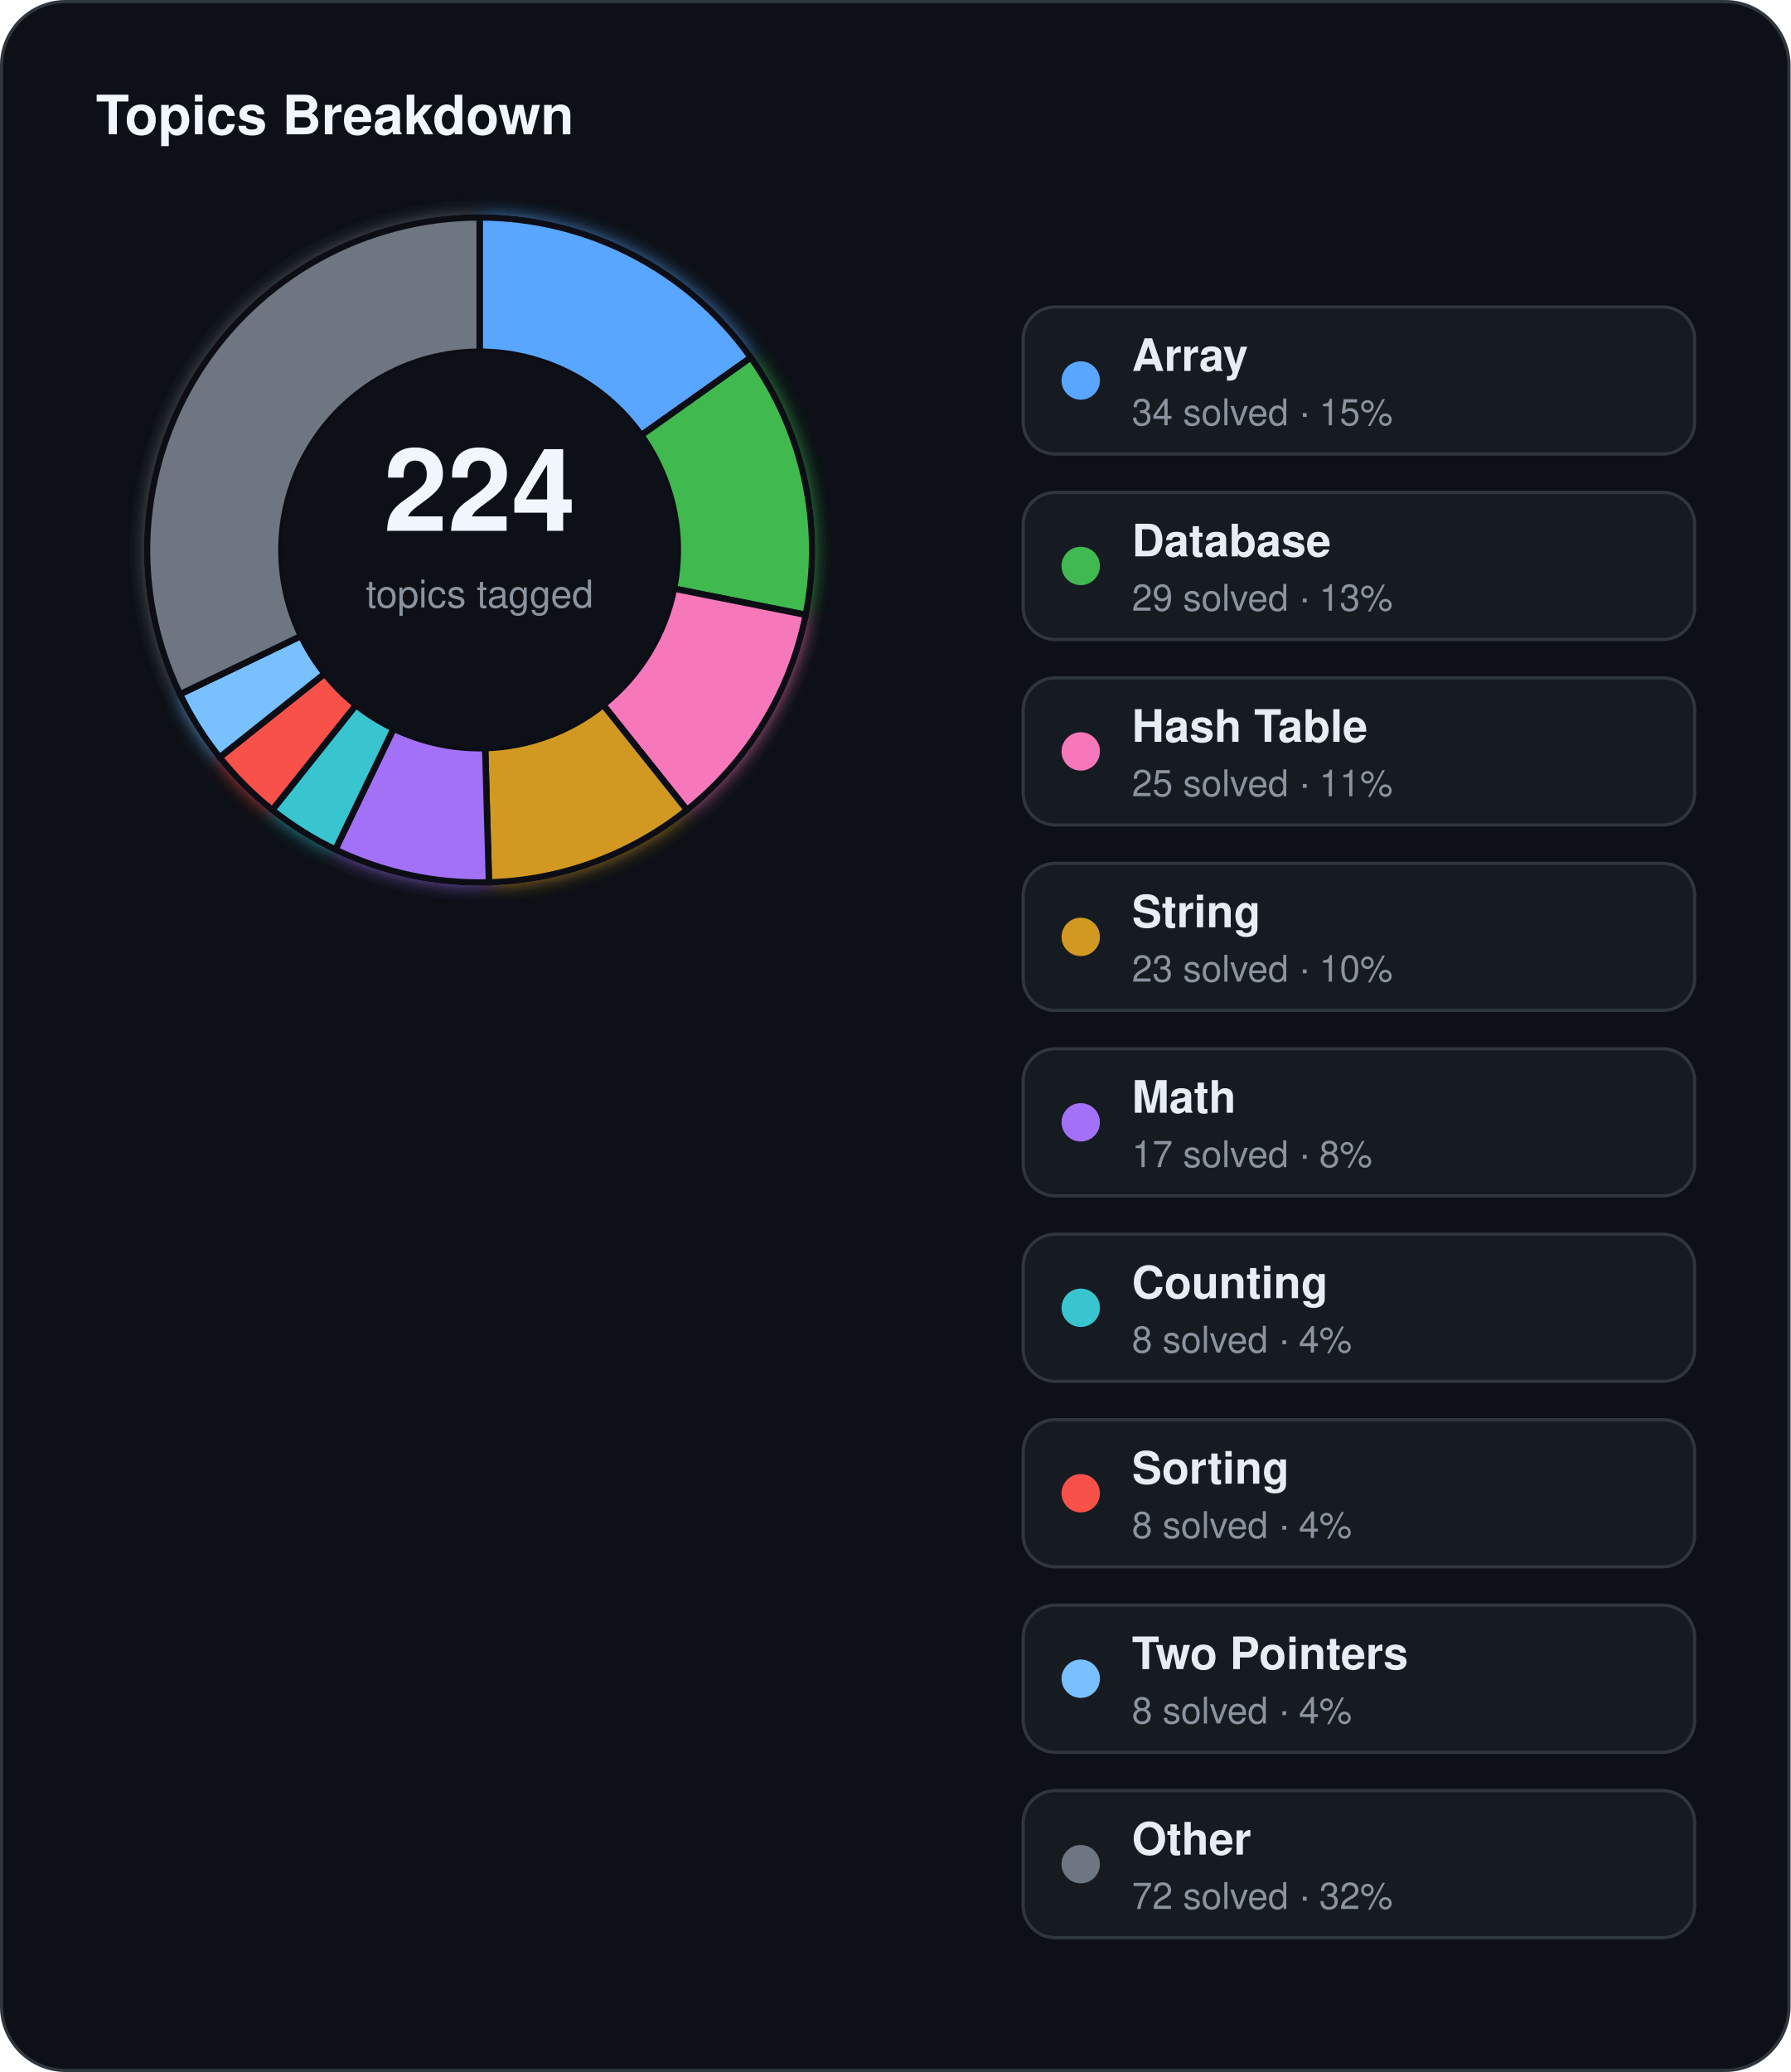
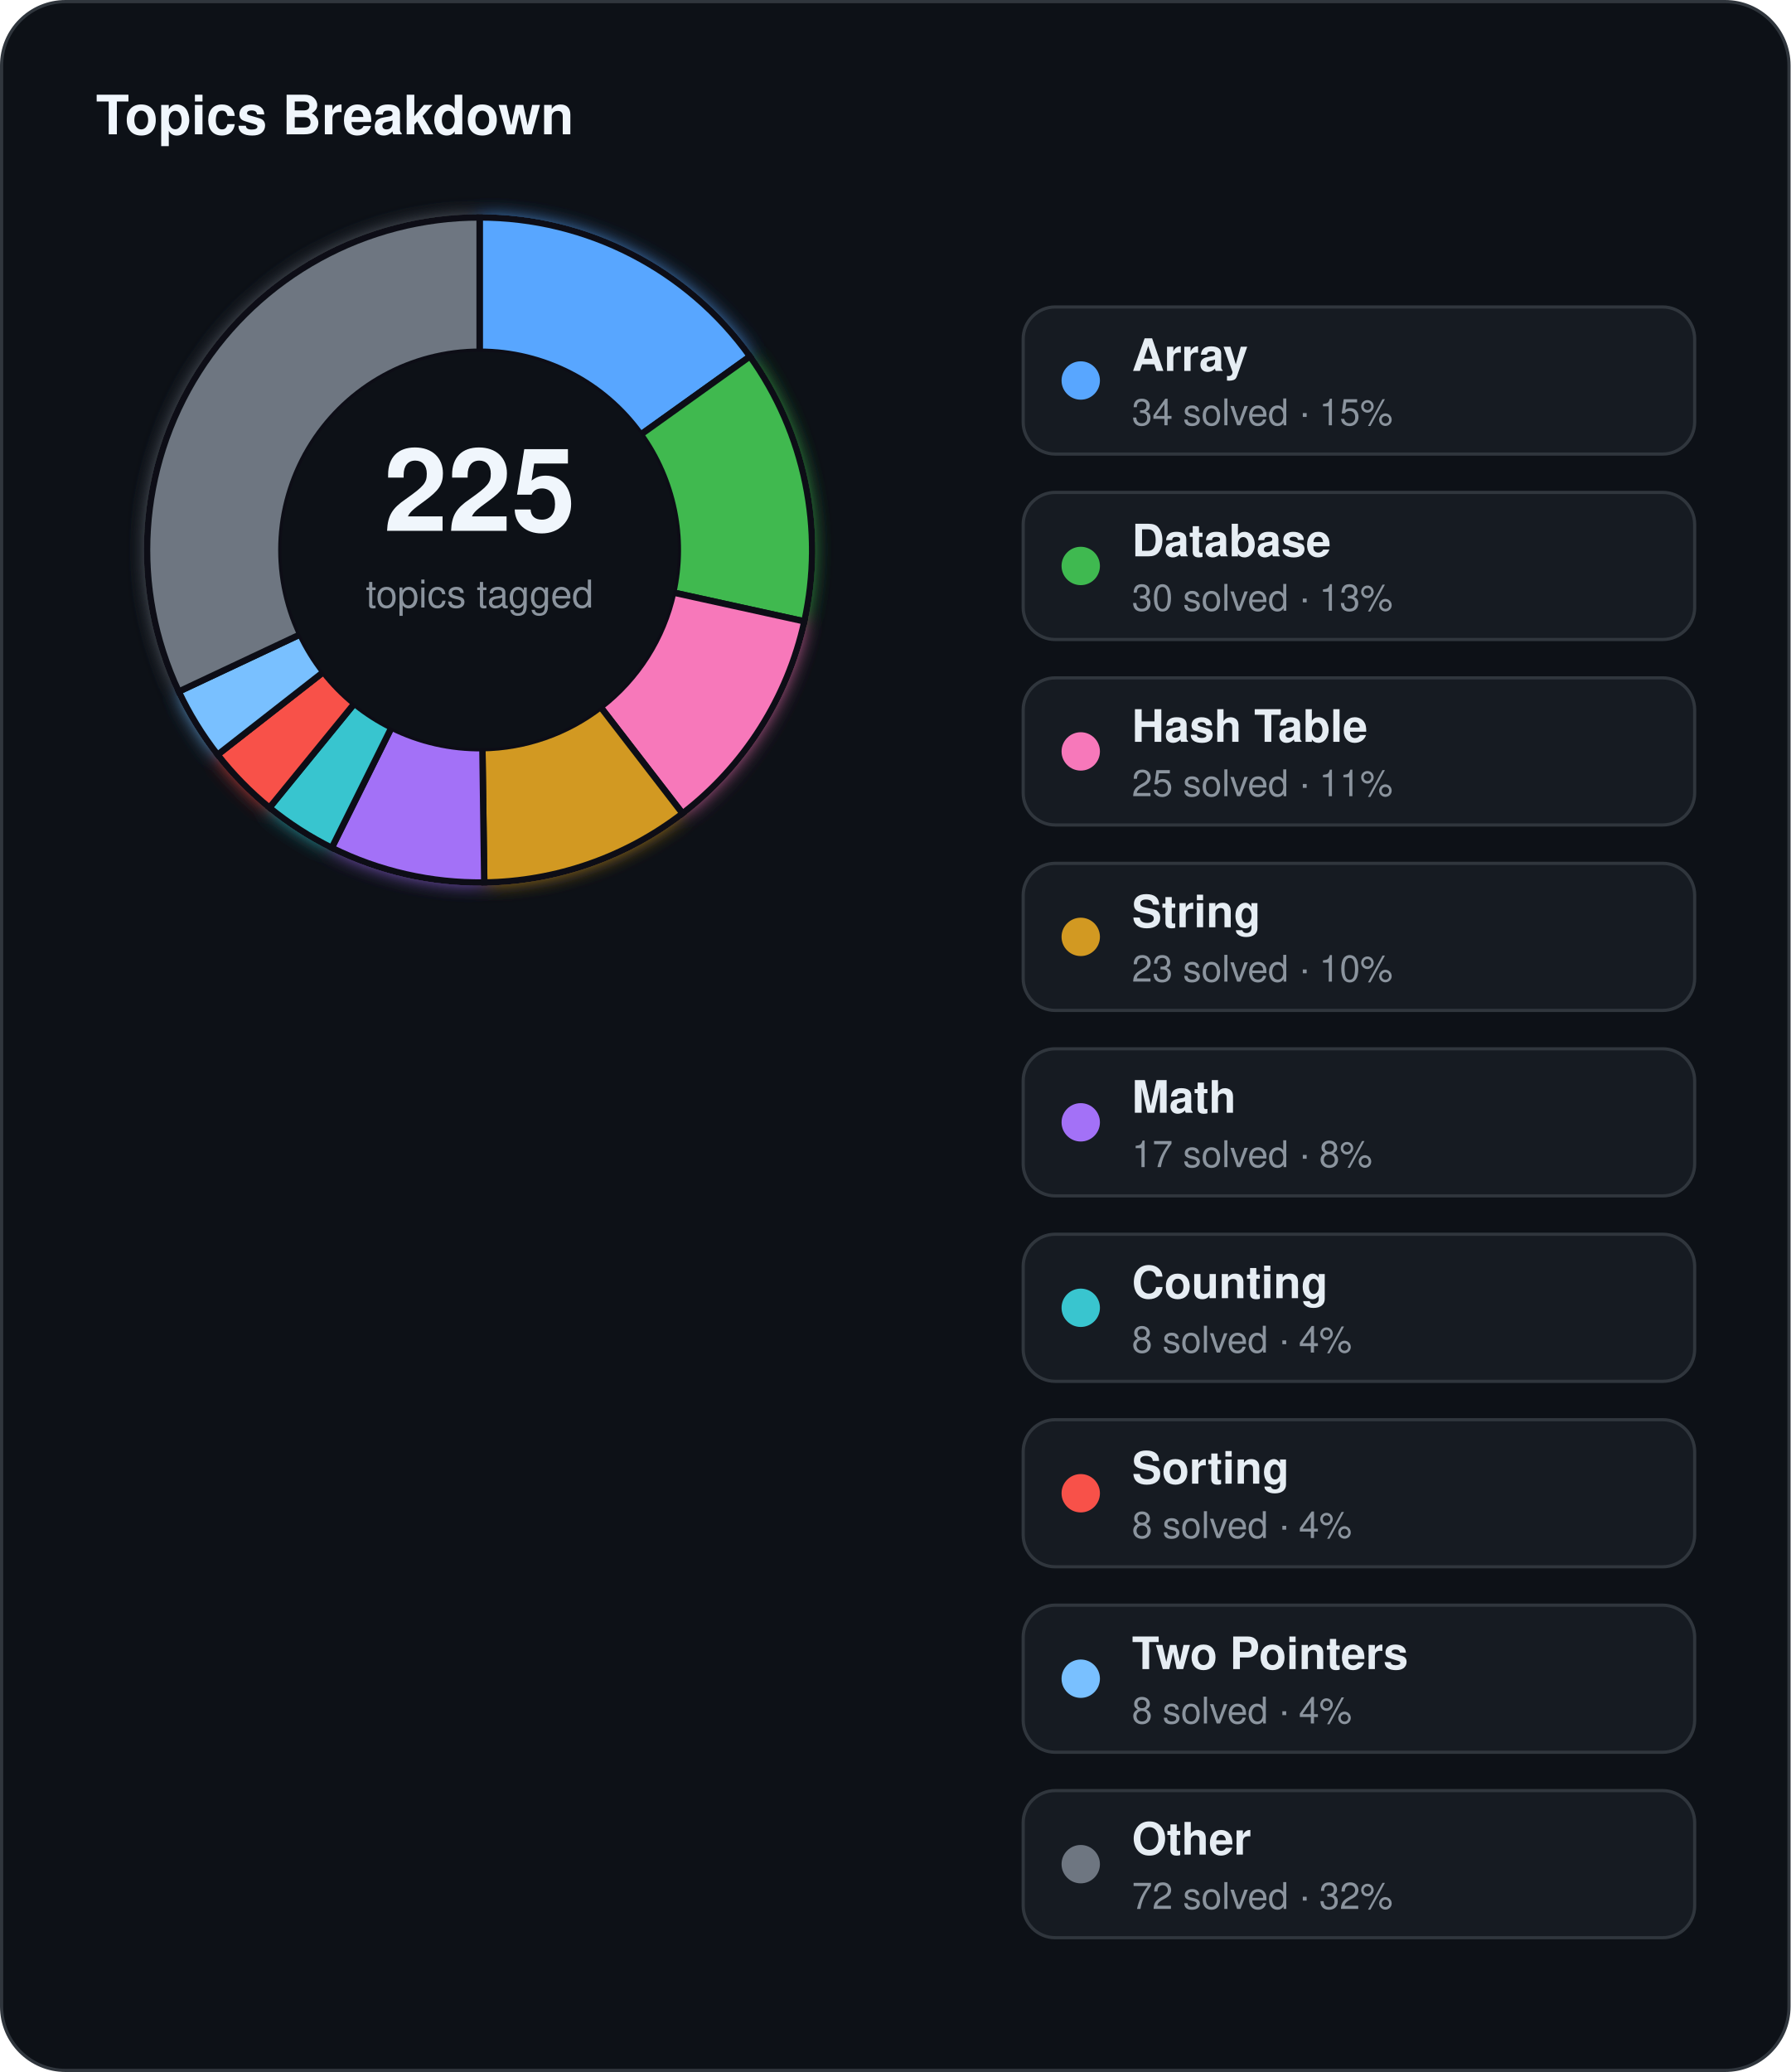
<svg xmlns="http://www.w3.org/2000/svg" width="560" height="648" viewBox="0 0 560 648">
  <defs>
    <filter id="topics-glow" x="-60%" y="-60%" width="220%" height="220%">
      <feGaussianBlur stdDeviation="3" result="blur" />
      <feMerge>
        <feMergeNode in="blur" />
        <feMergeNode in="SourceGraphic" />
      </feMerge>
    </filter>
  </defs>
  <rect x="0.5" y="0.5" width="559" height="647" rx="20" fill="#0d1117" stroke="#30363d" stroke-width="1" />
  <text x="30" y="42" fill="#f0f6fc" font-family="Segoe UI, Helvetica, Arial, sans-serif" font-size="17" font-weight="700">Topics Breakdown</text>
  <g filter="url(#topics-glow)">
-     <path d="M 150.00,68.00 A 104,104 0 0 1 234.82,111.82 L 200.56,136.12 A 62,62 0 0 0 150.00,110.00 Z" fill="#58a6ff" stroke="#0d1117" stroke-width="2" />
-     <path d="M 234.82,111.82 A 104,104 0 0 1 252.00,192.29 L 210.81,184.10 A 62,62 0 0 0 200.56,136.12 Z" fill="#3fb950" stroke="#0d1117" stroke-width="2" />
-     <path d="M 252.00,192.29 A 104,104 0 0 1 214.84,253.31 L 188.66,220.47 A 62,62 0 0 0 210.81,184.10 Z" fill="#f778ba" stroke="#0d1117" stroke-width="2" />
-     <path d="M 214.84,253.31 A 104,104 0 0 1 152.92,275.96 L 151.74,233.98 A 62,62 0 0 0 188.66,220.47 Z" fill="#d29922" stroke="#0d1117" stroke-width="2" />
-     <path d="M 152.92,275.96 A 104,104 0 0 1 104.88,265.70 L 123.10,227.86 A 62,62 0 0 0 151.74,233.98 Z" fill="#a371f7" stroke="#0d1117" stroke-width="2" />
-     <path d="M 104.88,265.70 A 104,104 0 0 1 85.16,253.31 L 111.34,220.47 A 62,62 0 0 0 123.10,227.86 Z" fill="#39c5cf" stroke="#0d1117" stroke-width="2" />
-     <path d="M 85.16,253.31 A 104,104 0 0 1 68.69,236.84 L 101.53,210.66 A 62,62 0 0 0 111.34,220.47 Z" fill="#f85149" stroke="#0d1117" stroke-width="2" />
-     <path d="M 68.69,236.84 A 104,104 0 0 1 56.30,217.12 L 94.14,198.90 A 62,62 0 0 0 101.53,210.66 Z" fill="#79c0ff" stroke="#0d1117" stroke-width="2" />
-     <path d="M 56.30,217.12 A 104,104 0 0 1 150.00,68.00 L 150.00,110.00 A 62,62 0 0 0 94.14,198.90 Z" fill="#6e7681" stroke="#0d1117" stroke-width="2" />
+     <path d="M 150.00,68.00 A 104,104 0 0 1 234.56,111.46 L 200.41,135.91 A 62,62 0 0 0 150.00,110.00 Z" fill="#58a6ff" stroke="#0d1117" stroke-width="2" />
+     <path d="M 234.56,111.46 A 104,104 0 0 1 251.57,194.33 L 210.55,185.31 A 62,62 0 0 0 200.41,135.91 Z" fill="#3fb950" stroke="#0d1117" stroke-width="2" />
+     <path d="M 251.57,194.33 A 104,104 0 0 1 213.46,254.40 L 187.83,221.12 A 62,62 0 0 0 210.55,185.31 Z" fill="#f778ba" stroke="#0d1117" stroke-width="2" />
+     <path d="M 213.46,254.40 A 104,104 0 0 1 151.45,275.99 L 150.87,233.99 A 62,62 0 0 0 187.83,221.12 Z" fill="#d29922" stroke="#0d1117" stroke-width="2" />
+     <path d="M 151.45,275.99 A 104,104 0 0 1 103.76,265.15 L 122.43,227.53 A 62,62 0 0 0 150.87,233.99 Z" fill="#a371f7" stroke="#0d1117" stroke-width="2" />
+     <path d="M 103.76,265.15 A 104,104 0 0 1 84.27,252.59 L 110.81,220.05 A 62,62 0 0 0 122.43,227.53 Z" fill="#39c5cf" stroke="#0d1117" stroke-width="2" />
+     <path d="M 84.27,252.59 A 104,104 0 0 1 68.05,236.03 L 101.14,210.17 A 62,62 0 0 0 110.81,220.05 Z" fill="#f85149" stroke="#0d1117" stroke-width="2" />
+     <path d="M 68.05,236.03 A 104,104 0 0 1 55.90,216.28 L 93.90,198.40 A 62,62 0 0 0 101.14,210.17 Z" fill="#79c0ff" stroke="#0d1117" stroke-width="2" />
+     <path d="M 55.90,216.28 A 104,104 0 0 1 150.00,68.00 L 150.00,110.00 A 62,62 0 0 0 93.90,198.40 Z" fill="#6e7681" stroke="#0d1117" stroke-width="2" />
  </g>
  <circle cx="150" cy="172" r="62" fill="#0d1117" />
-   <text x="150" y="166" text-anchor="middle" fill="#f0f6fc" font-family="Segoe UI, Helvetica, Arial, sans-serif" font-size="36" font-weight="700">224</text>
+   <text x="150" y="166" text-anchor="middle" fill="#f0f6fc" font-family="Segoe UI, Helvetica, Arial, sans-serif" font-size="36" font-weight="700">225</text>
  <text x="150" y="190" text-anchor="middle" fill="#8b949e" font-family="Segoe UI, Helvetica, Arial, sans-serif" font-size="12">topics tagged</text>
  <rect x="320" y="96" width="210" height="46" rx="10" fill="#161b22" stroke="#30363d" stroke-width="1" />
  <circle cx="338" cy="119" r="6" fill="#58a6ff" />
  <text x="354" y="116" fill="#e6edf3" font-family="Segoe UI, Helvetica, Arial, sans-serif" font-size="14" font-weight="600">Array</text>
  <text x="354" y="133" fill="#8b949e" font-family="Segoe UI, Helvetica, Arial, sans-serif" font-size="11.5">34 solved · 15%</text>
  <rect x="320" y="154" width="210" height="46" rx="10" fill="#161b22" stroke="#30363d" stroke-width="1" />
  <circle cx="338" cy="177" r="6" fill="#3fb950" />
  <text x="354" y="174" fill="#e6edf3" font-family="Segoe UI, Helvetica, Arial, sans-serif" font-size="14" font-weight="600">Database</text>
-   <text x="354" y="191" fill="#8b949e" font-family="Segoe UI, Helvetica, Arial, sans-serif" font-size="11.5">29 solved · 13%</text>
+   <text x="354" y="191" fill="#8b949e" font-family="Segoe UI, Helvetica, Arial, sans-serif" font-size="11.5">30 solved · 13%</text>
  <rect x="320" y="212" width="210" height="46" rx="10" fill="#161b22" stroke="#30363d" stroke-width="1" />
  <circle cx="338" cy="235" r="6" fill="#f778ba" />
  <text x="354" y="232" fill="#e6edf3" font-family="Segoe UI, Helvetica, Arial, sans-serif" font-size="14" font-weight="600">Hash Table</text>
  <text x="354" y="249" fill="#8b949e" font-family="Segoe UI, Helvetica, Arial, sans-serif" font-size="11.5">25 solved · 11%</text>
  <rect x="320" y="270" width="210" height="46" rx="10" fill="#161b22" stroke="#30363d" stroke-width="1" />
  <circle cx="338" cy="293" r="6" fill="#d29922" />
  <text x="354" y="290" fill="#e6edf3" font-family="Segoe UI, Helvetica, Arial, sans-serif" font-size="14" font-weight="600">String</text>
  <text x="354" y="307" fill="#8b949e" font-family="Segoe UI, Helvetica, Arial, sans-serif" font-size="11.5">23 solved · 10%</text>
  <rect x="320" y="328" width="210" height="46" rx="10" fill="#161b22" stroke="#30363d" stroke-width="1" />
  <circle cx="338" cy="351" r="6" fill="#a371f7" />
  <text x="354" y="348" fill="#e6edf3" font-family="Segoe UI, Helvetica, Arial, sans-serif" font-size="14" font-weight="600">Math</text>
  <text x="354" y="365" fill="#8b949e" font-family="Segoe UI, Helvetica, Arial, sans-serif" font-size="11.5">17 solved · 8%</text>
  <rect x="320" y="386" width="210" height="46" rx="10" fill="#161b22" stroke="#30363d" stroke-width="1" />
  <circle cx="338" cy="409" r="6" fill="#39c5cf" />
  <text x="354" y="406" fill="#e6edf3" font-family="Segoe UI, Helvetica, Arial, sans-serif" font-size="14" font-weight="600">Counting</text>
  <text x="354" y="423" fill="#8b949e" font-family="Segoe UI, Helvetica, Arial, sans-serif" font-size="11.5">8 solved · 4%</text>
  <rect x="320" y="444" width="210" height="46" rx="10" fill="#161b22" stroke="#30363d" stroke-width="1" />
  <circle cx="338" cy="467" r="6" fill="#f85149" />
  <text x="354" y="464" fill="#e6edf3" font-family="Segoe UI, Helvetica, Arial, sans-serif" font-size="14" font-weight="600">Sorting</text>
  <text x="354" y="481" fill="#8b949e" font-family="Segoe UI, Helvetica, Arial, sans-serif" font-size="11.5">8 solved · 4%</text>
  <rect x="320" y="502" width="210" height="46" rx="10" fill="#161b22" stroke="#30363d" stroke-width="1" />
  <circle cx="338" cy="525" r="6" fill="#79c0ff" />
  <text x="354" y="522" fill="#e6edf3" font-family="Segoe UI, Helvetica, Arial, sans-serif" font-size="14" font-weight="600">Two Pointers</text>
  <text x="354" y="539" fill="#8b949e" font-family="Segoe UI, Helvetica, Arial, sans-serif" font-size="11.5">8 solved · 4%</text>
  <rect x="320" y="560" width="210" height="46" rx="10" fill="#161b22" stroke="#30363d" stroke-width="1" />
  <circle cx="338" cy="583" r="6" fill="#6e7681" />
  <text x="354" y="580" fill="#e6edf3" font-family="Segoe UI, Helvetica, Arial, sans-serif" font-size="14" font-weight="600">Other</text>
  <text x="354" y="597" fill="#8b949e" font-family="Segoe UI, Helvetica, Arial, sans-serif" font-size="11.5">72 solved · 32%</text>
</svg>
